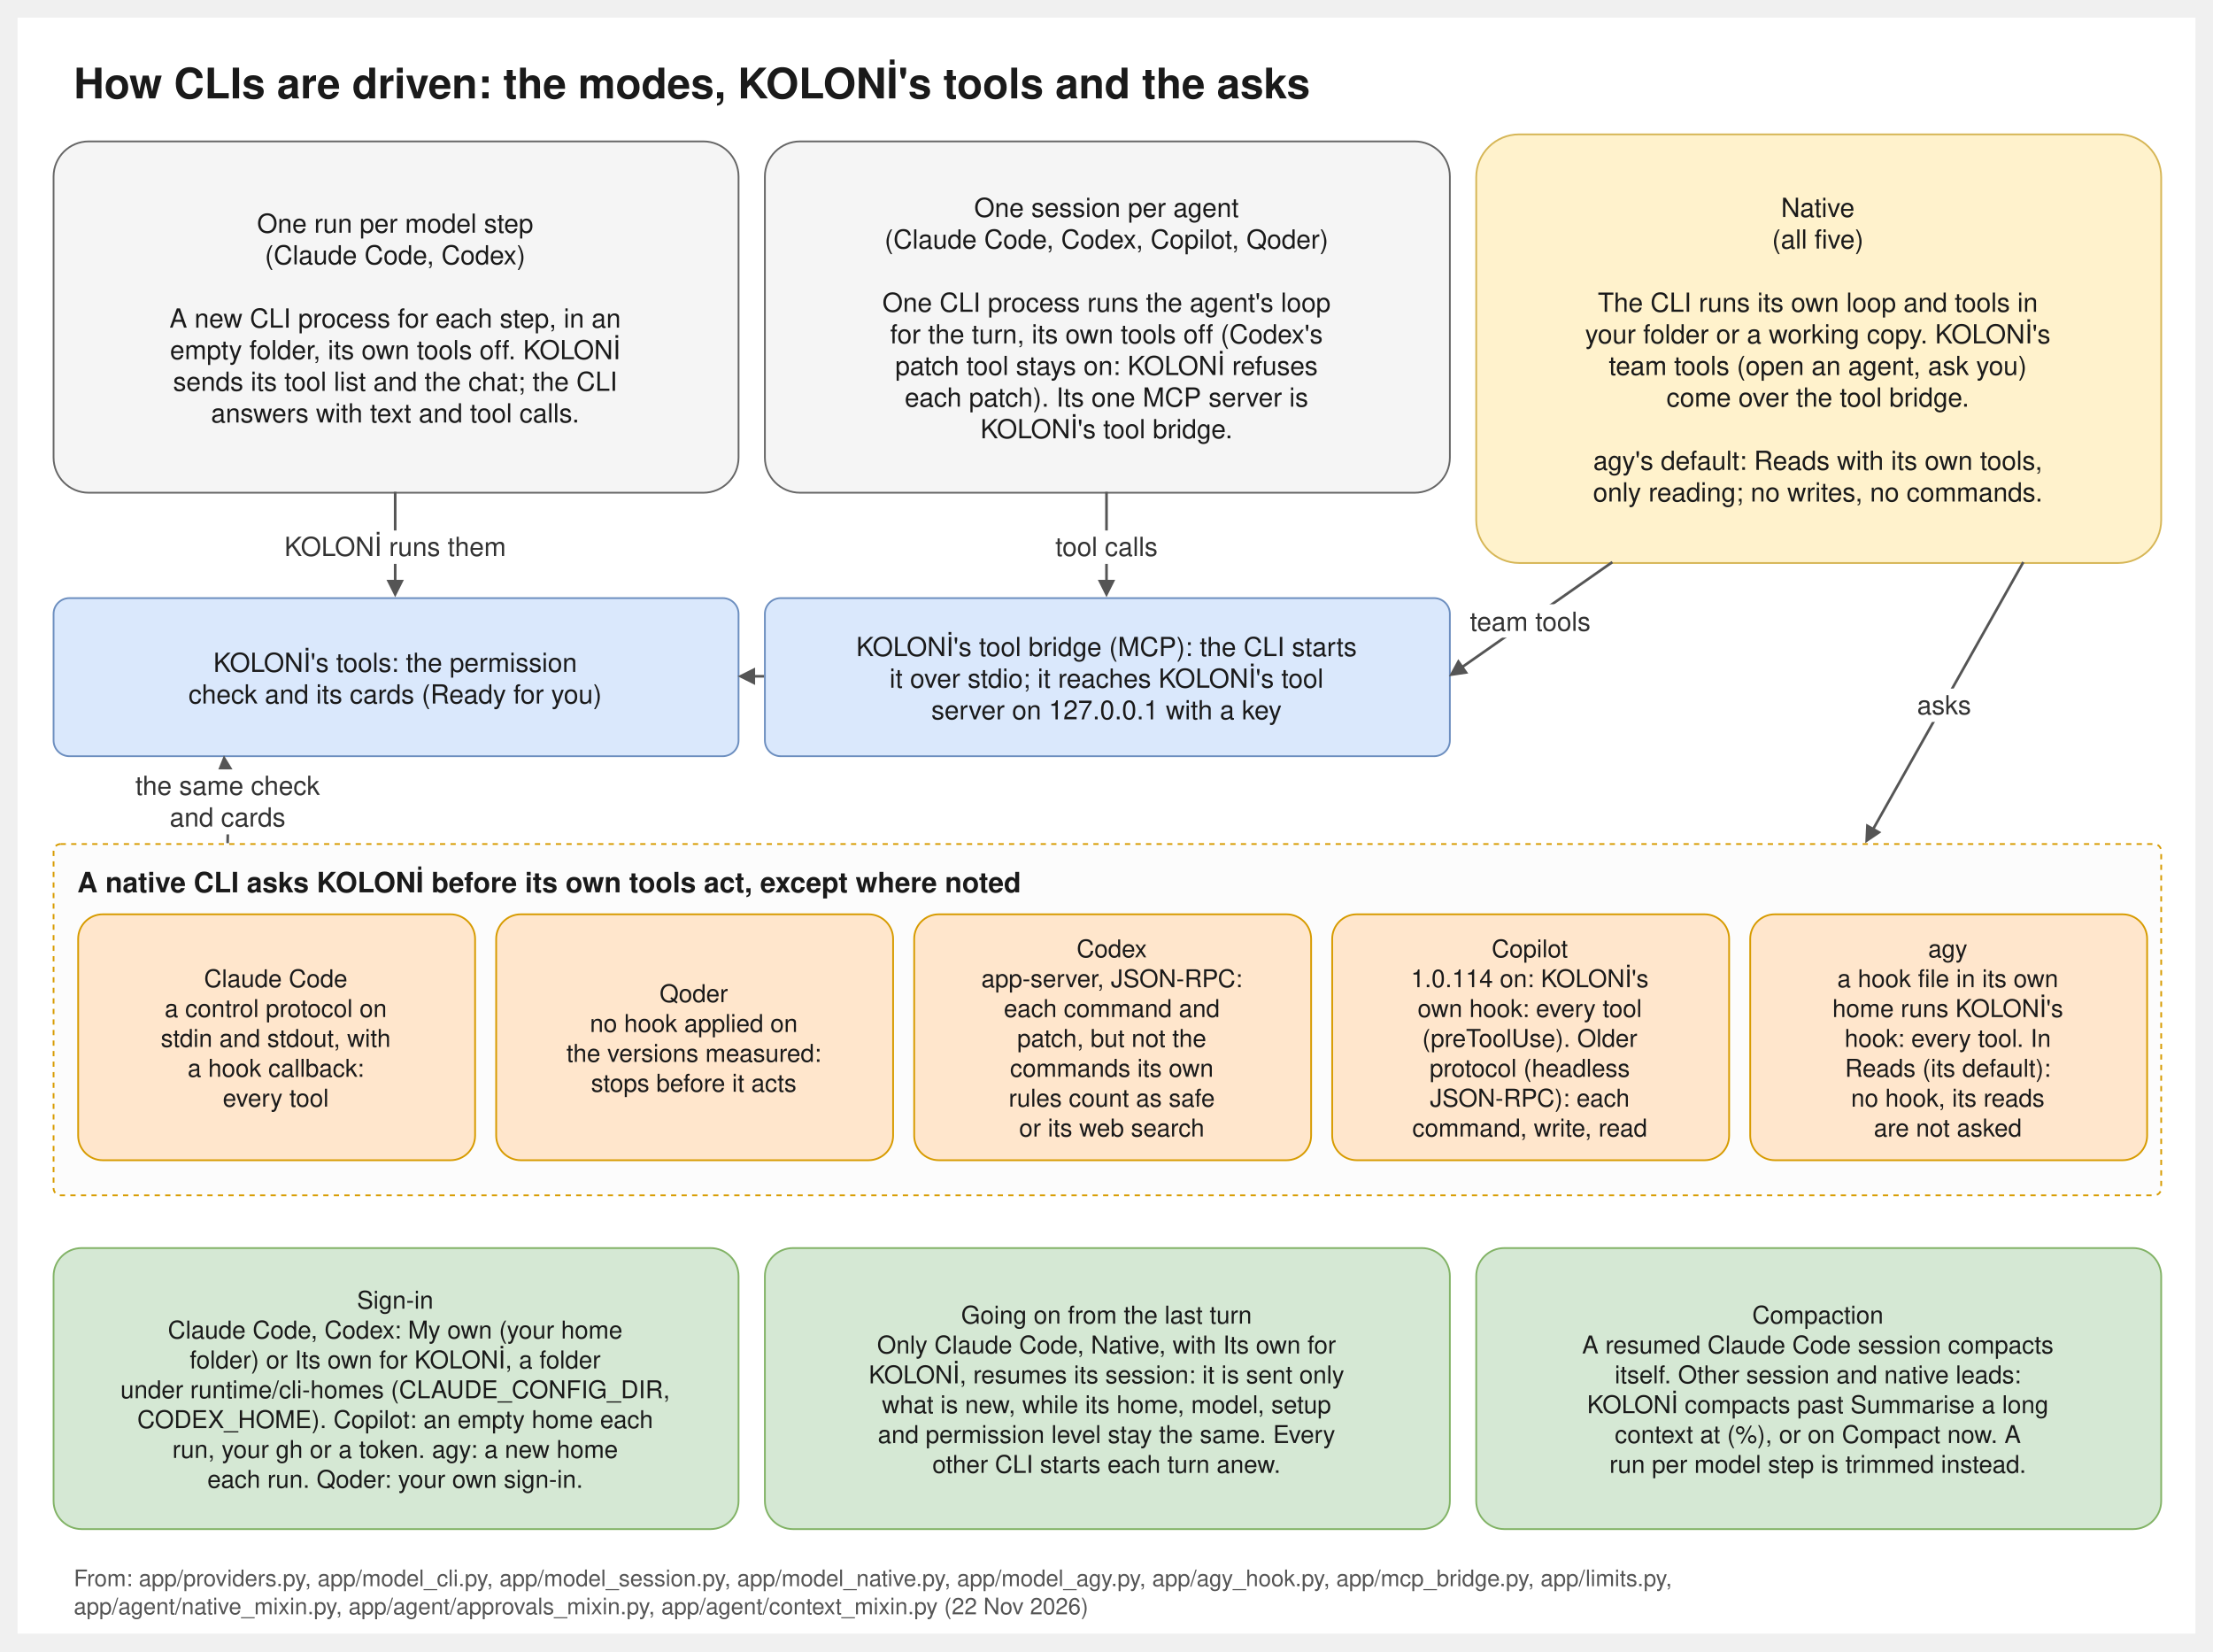
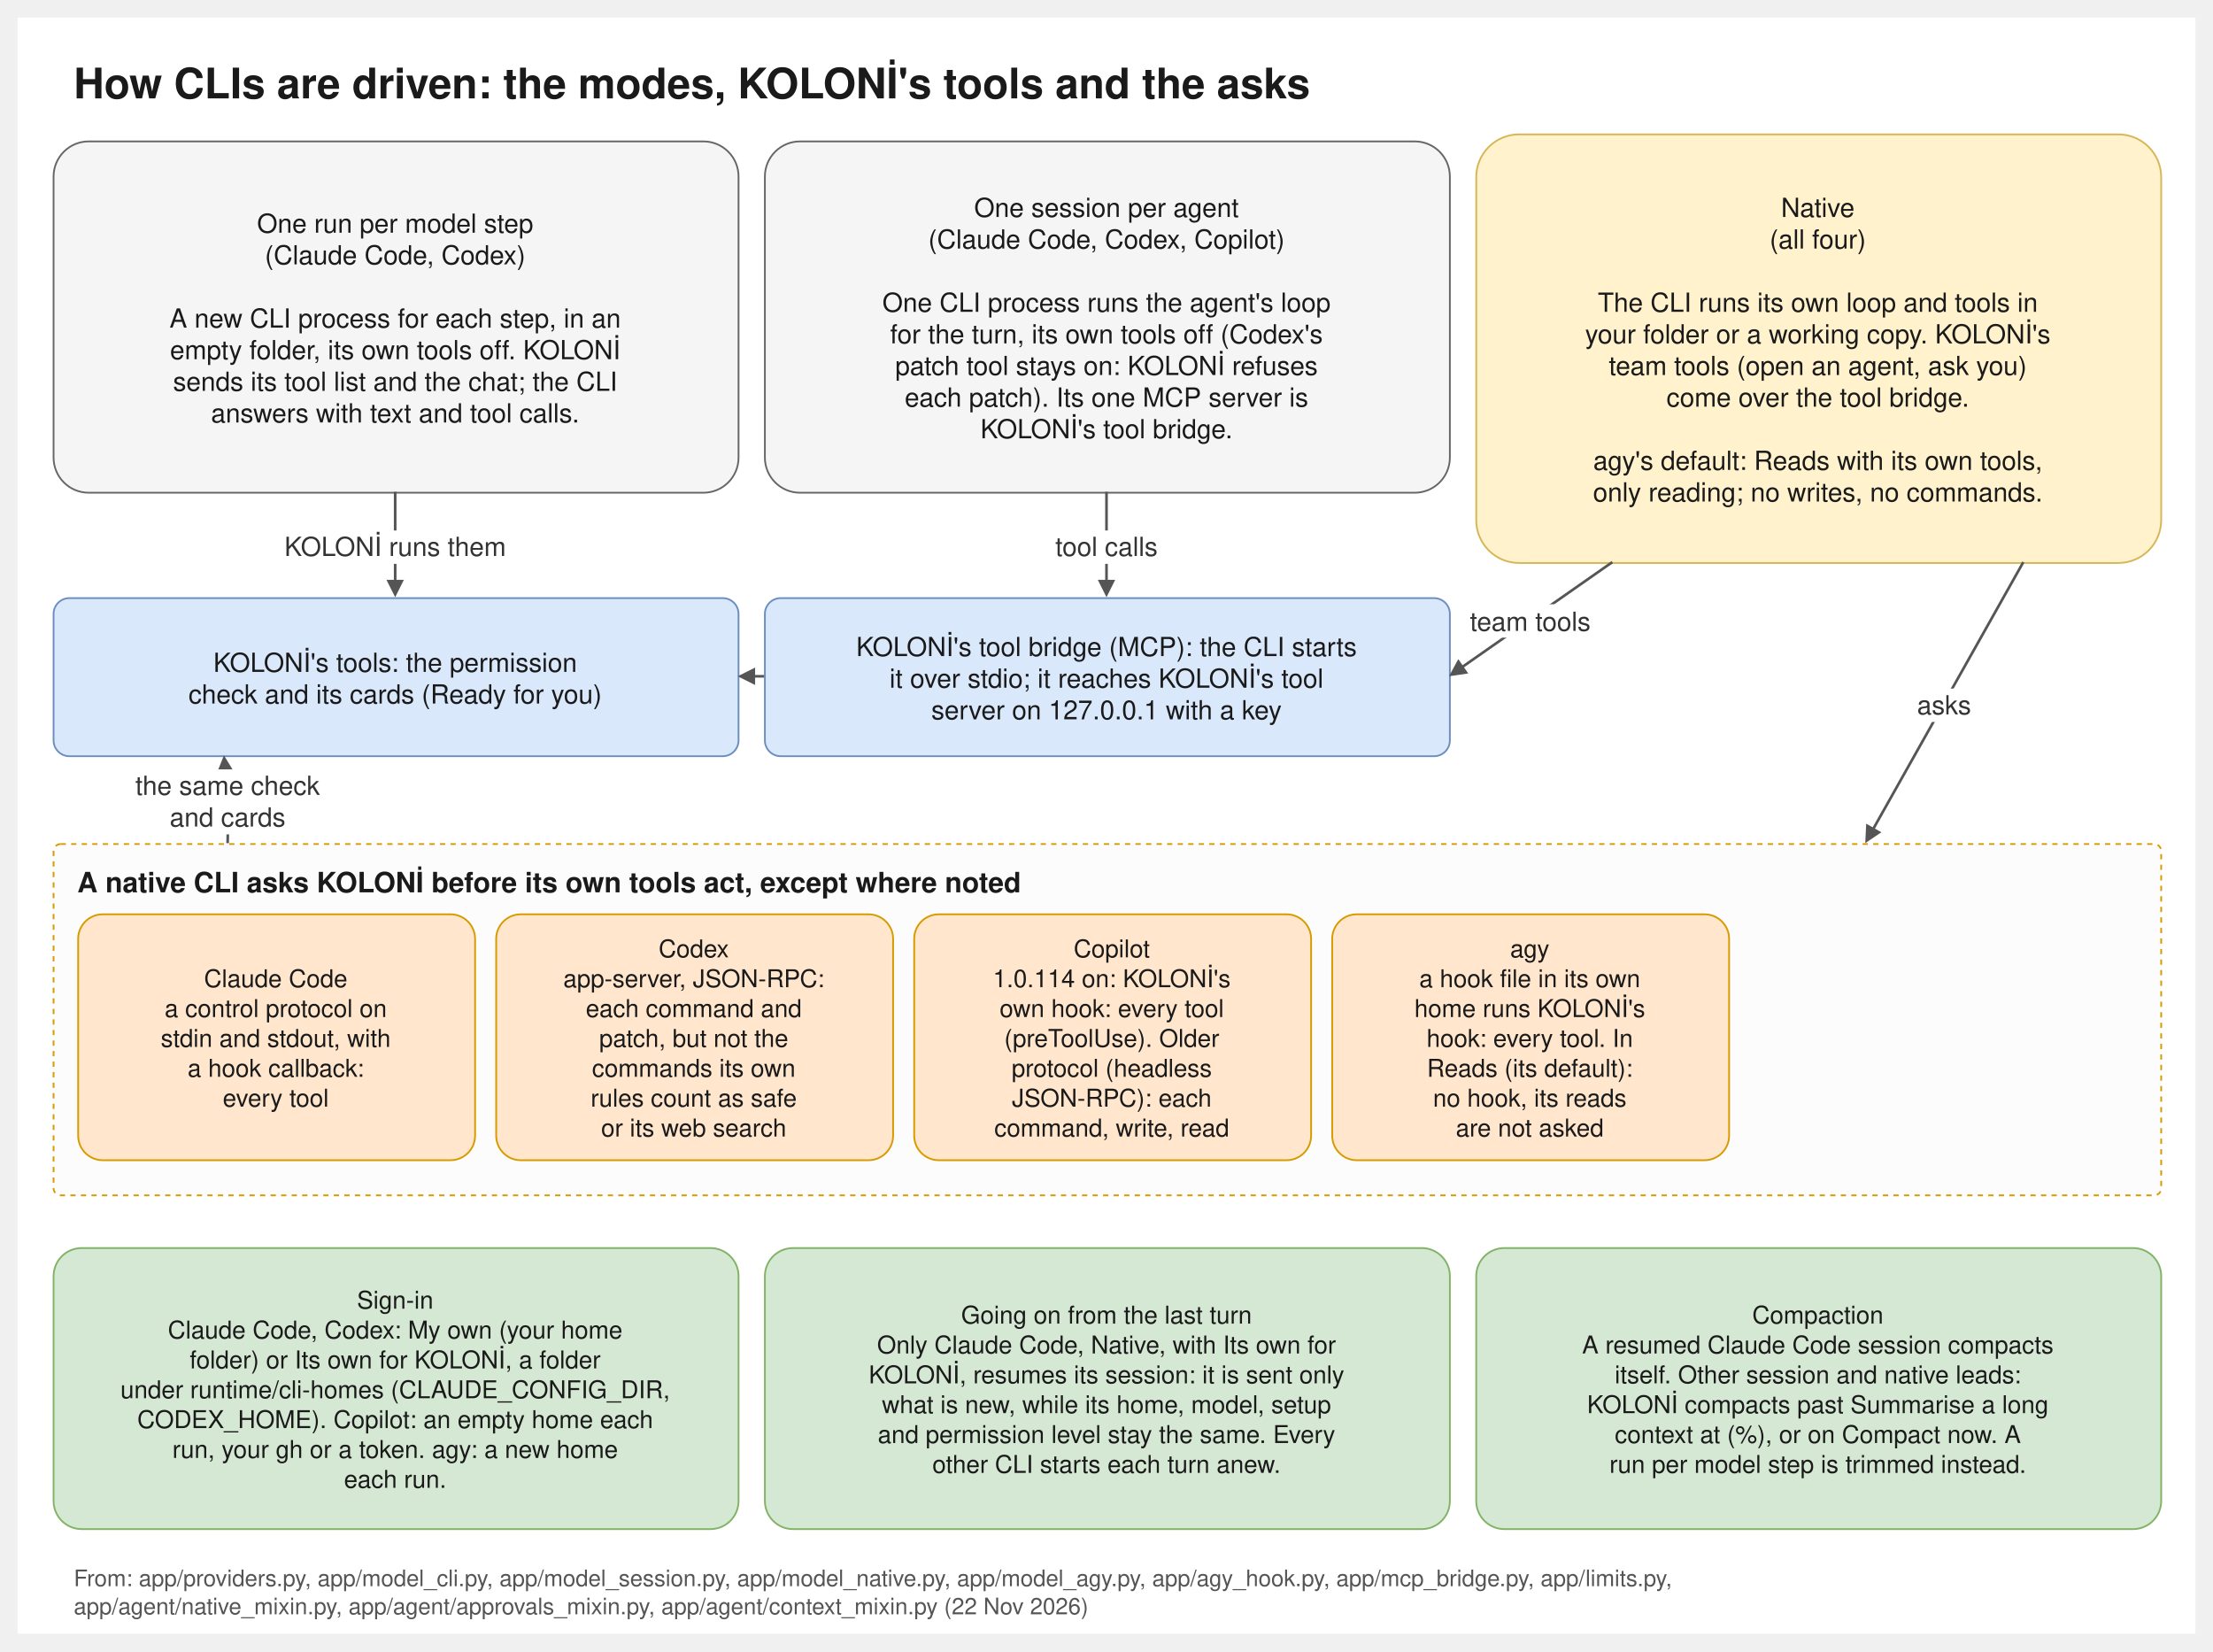
<svg xmlns="http://www.w3.org/2000/svg" style="background: transparent; background-color: transparent;" version="1.1" width="1260px" height="940px" viewBox="0 0 1260 940">
  <defs />
  <g>
    <g data-cell-id="0">
      <g data-cell-id="1">
        <g data-cell-id="backdrop">
          <g>
            <rect x="10" y="10" width="1240" height="920" fill="#ffffff" stroke="none" pointer-events="all" style="fill: light-dark(rgb(255, 255, 255), rgb(18, 18, 18));" />
          </g>
        </g>
        <g data-cell-id="title">
          <g>
            <rect x="40" y="26" width="1180" height="36" fill="none" stroke="none" pointer-events="all" />
          </g>
          <g>
            <g fill="#1a1a1a" font-family="Helvetica" font-weight="bold" text-anchor="start" font-size="24px" style="fill: light-dark(rgb(26, 26, 26), rgb(215, 215, 215));">
              <text x="42" y="56">How CLIs are driven: the modes, KOLONİ's tools and the asks</text>
            </g>
          </g>
        </g>
        <g data-cell-id="step">
          <g transform="translate(0.5,0.5)">
            <rect x="30" y="80" width="390" height="200" rx="20" ry="20" fill="#f5f5f5" stroke="#666666" pointer-events="all" style="fill: light-dark(rgb(245, 245, 245), rgb(26, 26, 26)); stroke: light-dark(rgb(102, 102, 102), rgb(149, 149, 149));" />
          </g>
          <g>
            <g fill="#1a1a1a" font-family="Helvetica" text-anchor="middle" font-size="15px" style="fill: light-dark(rgb(26, 26, 26), rgb(215, 215, 215));">
              <text x="225" y="132.5">One run per model step</text>
              <text x="225" y="150.5">(Claude Code, Codex)</text>
              <text x="225" y="186.5">A new CLI process for each step, in an</text>
              <text x="225" y="204.5">empty folder, its own tools off. KOLONİ</text>
              <text x="225" y="222.5">sends its tool list and the chat; the CLI</text>
              <text x="225" y="240.5">answers with text and tool calls.</text>
            </g>
          </g>
        </g>
        <g data-cell-id="session">
          <g transform="translate(0.5,0.5)">
            <rect x="435" y="80" width="390" height="200" rx="20" ry="20" fill="#f5f5f5" stroke="#666666" pointer-events="all" style="fill: light-dark(rgb(245, 245, 245), rgb(26, 26, 26)); stroke: light-dark(rgb(102, 102, 102), rgb(149, 149, 149));" />
          </g>
          <g>
            <g fill="#1a1a1a" font-family="Helvetica" text-anchor="middle" font-size="15px" style="fill: light-dark(rgb(26, 26, 26), rgb(215, 215, 215));">
              <text x="630" y="123.5">One session per agent</text>
-               <text x="630" y="141.5">(Claude Code, Codex, Copilot, Qoder)</text>
+               <text x="630" y="141.5">(Claude Code, Codex, Copilot)</text>
              <text x="630" y="177.5">One CLI process runs the agent's loop</text>
              <text x="630" y="195.5">for the turn, its own tools off (Codex's</text>
              <text x="630" y="213.5">patch tool stays on: KOLONİ refuses</text>
              <text x="630" y="231.5">each patch). Its one MCP server is</text>
              <text x="630" y="249.5">KOLONİ's tool bridge.</text>
            </g>
          </g>
        </g>
        <g data-cell-id="native">
          <g transform="translate(0.5,0.5)">
            <rect x="840" y="76" width="390" height="244" rx="24.4" ry="24.4" fill="#fff2cc" stroke="#d6b656" pointer-events="all" style="fill: light-dark(rgb(255, 242, 204), rgb(40, 29, 0)); stroke: light-dark(rgb(214, 182, 86), rgb(109, 81, 0));" />
          </g>
          <g>
            <g fill="#1a1a1a" font-family="Helvetica" text-anchor="middle" font-size="15px" style="fill: light-dark(rgb(26, 26, 26), rgb(215, 215, 215));">
              <text x="1035" y="123.5">Native</text>
-               <text x="1035" y="141.5">(all five)</text>
+               <text x="1035" y="141.5">(all four)</text>
              <text x="1035" y="177.5">The CLI runs its own loop and tools in</text>
              <text x="1035" y="195.5">your folder or a working copy. KOLONİ's</text>
              <text x="1035" y="213.5">team tools (open an agent, ask you)</text>
              <text x="1035" y="231.5">come over the tool bridge.</text>
              <text x="1035" y="267.5">agy's default: Reads with its own tools,</text>
              <text x="1035" y="285.5">only reading; no writes, no commands.</text>
            </g>
          </g>
        </g>
        <g data-cell-id="tools">
          <g transform="translate(0.5,0.5)">
            <rect x="30" y="340" width="390" height="90" rx="9" ry="9" fill="#dae8fc" stroke="#6c8ebf" pointer-events="all" style="fill: light-dark(rgb(218, 232, 252), rgb(29, 41, 59)); stroke: light-dark(rgb(108, 142, 191), rgb(92, 121, 163));" />
          </g>
          <g>
            <g fill="#1a1a1a" font-family="Helvetica" text-anchor="middle" font-size="15px" style="fill: light-dark(rgb(26, 26, 26), rgb(215, 215, 215));">
              <text x="225" y="382.5">KOLONİ's tools: the permission</text>
              <text x="225" y="400.5">check and its cards (Ready for you)</text>
            </g>
          </g>
        </g>
        <g data-cell-id="bridge">
          <g transform="translate(0.5,0.5)">
            <rect x="435" y="340" width="390" height="90" rx="9" ry="9" fill="#dae8fc" stroke="#6c8ebf" pointer-events="all" style="fill: light-dark(rgb(218, 232, 252), rgb(29, 41, 59)); stroke: light-dark(rgb(108, 142, 191), rgb(92, 121, 163));" />
          </g>
          <g>
            <g fill="#1a1a1a" font-family="Helvetica" text-anchor="middle" font-size="15px" style="fill: light-dark(rgb(26, 26, 26), rgb(215, 215, 215));">
              <text x="630" y="373.5">KOLONİ's tool bridge (MCP): the CLI starts</text>
              <text x="630" y="391.5">it over stdio; it reaches KOLONİ's tool</text>
              <text x="630" y="409.5">server on 127.0.0.1 with a key</text>
            </g>
          </g>
        </g>
        <g data-cell-id="e7">
          <g>
            <path d="M 225 280 L 225 330.82" fill="none" stroke="#555555" stroke-width="1.5" stroke-miterlimit="10" pointer-events="stroke" style="stroke: light-dark(rgb(85, 85, 85), rgb(164, 164, 164));" />
            <path d="M 225 338.32 L 221.25 330.82 L 228.75 330.82 Z" fill="#555555" stroke="#555555" stroke-width="1.5" stroke-miterlimit="10" pointer-events="all" style="fill: light-dark(rgb(85, 85, 85), rgb(164, 164, 164)); stroke: light-dark(rgb(85, 85, 85), rgb(164, 164, 164));" />
          </g>
          <g>
            <g fill="#333333" font-family="Helvetica" text-anchor="middle" font-size="15px" style="fill: light-dark(rgb(51, 51, 51), rgb(193, 193, 193));">
              <rect fill="#ffffff" stroke="none" x="161" y="302" width="130" height="19" stroke-width="0" style="fill: light-dark(rgb(255, 255, 255), rgb(18, 18, 18));" />
              <text x="225" y="316.5">KOLONİ runs them</text>
            </g>
          </g>
        </g>
        <g data-cell-id="e8">
          <g>
            <path d="M 630 280 L 630 330.82" fill="none" stroke="#555555" stroke-width="1.5" stroke-miterlimit="10" pointer-events="stroke" style="stroke: light-dark(rgb(85, 85, 85), rgb(164, 164, 164));" />
            <path d="M 630 338.32 L 626.25 330.82 L 633.75 330.82 Z" fill="#555555" stroke="#555555" stroke-width="1.5" stroke-miterlimit="10" pointer-events="all" style="fill: light-dark(rgb(85, 85, 85), rgb(164, 164, 164)); stroke: light-dark(rgb(85, 85, 85), rgb(164, 164, 164));" />
          </g>
          <g>
            <g fill="#333333" font-family="Helvetica" text-anchor="middle" font-size="15px" style="fill: light-dark(rgb(51, 51, 51), rgb(193, 193, 193));">
              <rect fill="#ffffff" stroke="none" x="601" y="302" width="60" height="19" stroke-width="0" style="fill: light-dark(rgb(255, 255, 255), rgb(18, 18, 18));" />
              <text x="630" y="316.5">tool calls</text>
            </g>
          </g>
        </g>
        <g data-cell-id="e9">
          <g>
            <path d="M 918 320 L 832.52 379.74" fill="none" stroke="#555555" stroke-width="1.5" stroke-miterlimit="10" pointer-events="stroke" style="stroke: light-dark(rgb(85, 85, 85), rgb(164, 164, 164));" />
            <path d="M 826.37 384.04 L 830.37 376.67 L 834.67 382.82 Z" fill="#555555" stroke="#555555" stroke-width="1.5" stroke-miterlimit="10" pointer-events="all" style="fill: light-dark(rgb(85, 85, 85), rgb(164, 164, 164)); stroke: light-dark(rgb(85, 85, 85), rgb(164, 164, 164));" />
          </g>
          <g>
            <g fill="#333333" font-family="Helvetica" text-anchor="middle" font-size="15px" style="fill: light-dark(rgb(51, 51, 51), rgb(193, 193, 193));">
              <rect fill="#ffffff" stroke="none" x="836" y="344" width="71" height="19" stroke-width="0" style="fill: light-dark(rgb(255, 255, 255), rgb(18, 18, 18));" />
              <text x="871.28" y="359.15">team tools</text>
            </g>
          </g>
        </g>
        <g data-cell-id="e10">
          <g>
            <path d="M 435 385 L 429.18 385" fill="none" stroke="#555555" stroke-width="1.5" stroke-miterlimit="10" pointer-events="stroke" style="stroke: light-dark(rgb(85, 85, 85), rgb(164, 164, 164));" />
            <path d="M 421.68 385 L 429.18 381.25 L 429.18 388.75 Z" fill="#555555" stroke="#555555" stroke-width="1.5" stroke-miterlimit="10" pointer-events="all" style="fill: light-dark(rgb(85, 85, 85), rgb(164, 164, 164)); stroke: light-dark(rgb(85, 85, 85), rgb(164, 164, 164));" />
          </g>
        </g>
        <g data-cell-id="asks">
          <g transform="translate(0.5,0.5)">
            <rect x="30" y="480" width="1200" height="200" rx="4" ry="4" fill="#fcfcfc" stroke="#d79b00" stroke-dasharray="3 3" pointer-events="all" style="fill: light-dark(rgb(252, 252, 252), rgb(20, 20, 20)); stroke: light-dark(rgb(215, 155, 0), rgb(153, 101, 0));" />
          </g>
          <g>
            <g fill="#1a1a1a" font-family="Helvetica" font-weight="bold" text-anchor="start" font-size="16px" style="fill: light-dark(rgb(26, 26, 26), rgb(215, 215, 215));">
              <text x="44" y="508">A native CLI asks KOLONİ before its own tools act, except where noted</text>
            </g>
          </g>
        </g>
        <g data-cell-id="k0">
          <g transform="translate(0.5,0.5)">
            <rect x="44" y="520" width="226" height="140" rx="14" ry="14" fill="#ffe6cc" stroke="#d79b00" pointer-events="all" style="fill: light-dark(rgb(255, 230, 204), rgb(54, 33, 10)); stroke: light-dark(rgb(215, 155, 0), rgb(153, 101, 0));" />
          </g>
          <g>
            <g fill="#1a1a1a" font-family="Helvetica" text-anchor="middle" font-size="14px" style="fill: light-dark(rgb(26, 26, 26), rgb(215, 215, 215));">
              <text x="157" y="562">Claude Code</text>
              <text x="157" y="579">a control protocol on</text>
              <text x="157" y="596">stdin and stdout, with</text>
              <text x="157" y="613">a hook callback:</text>
              <text x="157" y="630">every tool</text>
            </g>
          </g>
        </g>
-         <g data-cell-id="k1">
+         <g data-cell-id="k2">
          <g transform="translate(0.5,0.5)">
            <rect x="282" y="520" width="226" height="140" rx="14" ry="14" fill="#ffe6cc" stroke="#d79b00" pointer-events="all" style="fill: light-dark(rgb(255, 230, 204), rgb(54, 33, 10)); stroke: light-dark(rgb(215, 155, 0), rgb(153, 101, 0));" />
          </g>
          <g>
            <g fill="#1a1a1a" font-family="Helvetica" text-anchor="middle" font-size="14px" style="fill: light-dark(rgb(26, 26, 26), rgb(215, 215, 215));">
-               <text x="395" y="570.5">Qoder</text>
-               <text x="395" y="587.5">no hook applied on</text>
-               <text x="395" y="604.5">the versions measured:</text>
-               <text x="395" y="621.5">stops before it acts</text>
-             </g>
-           </g>
-         </g>
-         <g data-cell-id="k2">
+               <text x="395" y="545">Codex</text>
+               <text x="395" y="562">app-server, JSON-RPC:</text>
+               <text x="395" y="579">each command and</text>
+               <text x="395" y="596">patch, but not the</text>
+               <text x="395" y="613">commands its own</text>
+               <text x="395" y="630">rules count as safe</text>
+               <text x="395" y="647">or its web search</text>
+             </g>
+           </g>
+         </g>
+         <g data-cell-id="k3">
          <g transform="translate(0.5,0.5)">
            <rect x="520" y="520" width="226" height="140" rx="14" ry="14" fill="#ffe6cc" stroke="#d79b00" pointer-events="all" style="fill: light-dark(rgb(255, 230, 204), rgb(54, 33, 10)); stroke: light-dark(rgb(215, 155, 0), rgb(153, 101, 0));" />
          </g>
          <g>
            <g fill="#1a1a1a" font-family="Helvetica" text-anchor="middle" font-size="14px" style="fill: light-dark(rgb(26, 26, 26), rgb(215, 215, 215));">
-               <text x="633" y="545">Codex</text>
-               <text x="633" y="562">app-server, JSON-RPC:</text>
-               <text x="633" y="579">each command and</text>
-               <text x="633" y="596">patch, but not the</text>
-               <text x="633" y="613">commands its own</text>
-               <text x="633" y="630">rules count as safe</text>
-               <text x="633" y="647">or its web search</text>
-             </g>
-           </g>
-         </g>
-         <g data-cell-id="k3">
+               <text x="633" y="545">Copilot</text>
+               <text x="633" y="562">1.0.114 on: KOLONİ's</text>
+               <text x="633" y="579">own hook: every tool</text>
+               <text x="633" y="596">(preToolUse). Older</text>
+               <text x="633" y="613">protocol (headless</text>
+               <text x="633" y="630">JSON-RPC): each</text>
+               <text x="633" y="647">command, write, read</text>
+             </g>
+           </g>
+         </g>
+         <g data-cell-id="k4">
          <g transform="translate(0.5,0.5)">
            <rect x="758" y="520" width="226" height="140" rx="14" ry="14" fill="#ffe6cc" stroke="#d79b00" pointer-events="all" style="fill: light-dark(rgb(255, 230, 204), rgb(54, 33, 10)); stroke: light-dark(rgb(215, 155, 0), rgb(153, 101, 0));" />
          </g>
          <g>
            <g fill="#1a1a1a" font-family="Helvetica" text-anchor="middle" font-size="14px" style="fill: light-dark(rgb(26, 26, 26), rgb(215, 215, 215));">
-               <text x="871" y="545">Copilot</text>
-               <text x="871" y="562">1.0.114 on: KOLONİ's</text>
-               <text x="871" y="579">own hook: every tool</text>
-               <text x="871" y="596">(preToolUse). Older</text>
-               <text x="871" y="613">protocol (headless</text>
-               <text x="871" y="630">JSON-RPC): each</text>
-               <text x="871" y="647">command, write, read</text>
-             </g>
-           </g>
-         </g>
-         <g data-cell-id="k4">
-           <g transform="translate(0.5,0.5)">
-             <rect x="996" y="520" width="226" height="140" rx="14" ry="14" fill="#ffe6cc" stroke="#d79b00" pointer-events="all" style="fill: light-dark(rgb(255, 230, 204), rgb(54, 33, 10)); stroke: light-dark(rgb(215, 155, 0), rgb(153, 101, 0));" />
-           </g>
-           <g>
-             <g fill="#1a1a1a" font-family="Helvetica" text-anchor="middle" font-size="14px" style="fill: light-dark(rgb(26, 26, 26), rgb(215, 215, 215));">
-               <text x="1109" y="545">agy</text>
-               <text x="1109" y="562">a hook file in its own</text>
-               <text x="1109" y="579">home runs KOLONİ's</text>
-               <text x="1109" y="596">hook: every tool. In</text>
-               <text x="1109" y="613">Reads (its default):</text>
-               <text x="1109" y="630">no hook, its reads</text>
-               <text x="1109" y="647">are not asked</text>
+               <text x="871" y="545">agy</text>
+               <text x="871" y="562">a hook file in its own</text>
+               <text x="871" y="579">home runs KOLONİ's</text>
+               <text x="871" y="596">hook: every tool. In</text>
+               <text x="871" y="613">Reads (its default):</text>
+               <text x="871" y="630">no hook, its reads</text>
+               <text x="871" y="647">are not asked</text>
            </g>
          </g>
        </g>
        <g data-cell-id="e17">
          <g>
            <path d="M 1152 320 L 1066.5 472" fill="none" stroke="#555555" stroke-width="1.5" stroke-miterlimit="10" pointer-events="stroke" style="stroke: light-dark(rgb(85, 85, 85), rgb(164, 164, 164));" />
            <path d="M 1062.82 478.54 L 1063.23 470.16 L 1069.77 473.84 Z" fill="#555555" stroke="#555555" stroke-width="1.5" stroke-miterlimit="10" pointer-events="all" style="fill: light-dark(rgb(85, 85, 85), rgb(164, 164, 164)); stroke: light-dark(rgb(85, 85, 85), rgb(164, 164, 164));" />
          </g>
          <g>
            <g fill="#333333" font-family="Helvetica" text-anchor="middle" font-size="15px" style="fill: light-dark(rgb(51, 51, 51), rgb(193, 193, 193));">
              <rect fill="#ffffff" stroke="none" x="1091" y="392" width="33" height="19" stroke-width="0" style="fill: light-dark(rgb(255, 255, 255), rgb(18, 18, 18));" />
              <text x="1106.9" y="406.68">asks</text>
            </g>
          </g>
        </g>
        <g data-cell-id="e18">
          <g>
            <path d="M 129.6 480 L 129.8 470 Q 130 460 129.17 450.03 L 128.26 439.15" fill="none" stroke="#555555" stroke-width="1.5" stroke-miterlimit="10" pointer-events="stroke" style="stroke: light-dark(rgb(85, 85, 85), rgb(164, 164, 164));" />
            <path d="M 127.64 431.67 L 132 438.83 L 124.53 439.46 Z" fill="#555555" stroke="#555555" stroke-width="1.5" stroke-miterlimit="10" pointer-events="all" style="fill: light-dark(rgb(85, 85, 85), rgb(164, 164, 164)); stroke: light-dark(rgb(85, 85, 85), rgb(164, 164, 164));" />
          </g>
          <g>
            <g fill="#333333" font-family="Helvetica" text-anchor="middle" font-size="15px" style="fill: light-dark(rgb(51, 51, 51), rgb(193, 193, 193));">
              <rect fill="#ffffff" stroke="none" x="77" y="438" width="107" height="37" stroke-width="0" style="fill: light-dark(rgb(255, 255, 255), rgb(18, 18, 18));" />
              <text x="129.59" y="452.52">the same check</text>
              <text x="129.59" y="470.52">and cards</text>
            </g>
          </g>
        </g>
        <g data-cell-id="homes">
          <g transform="translate(0.5,0.5)">
            <rect x="30" y="710" width="390" height="160" rx="16" ry="16" fill="#d5e8d4" stroke="#82b366" pointer-events="all" style="fill: light-dark(rgb(213, 232, 212), rgb(31, 47, 30)); stroke: light-dark(rgb(130, 179, 102), rgb(68, 110, 44));" />
          </g>
          <g>
            <g fill="#1a1a1a" font-family="Helvetica" text-anchor="middle" font-size="14px" style="fill: light-dark(rgb(26, 26, 26), rgb(215, 215, 215));">
              <text x="225" y="745">Sign-in</text>
              <text x="225" y="762">Claude Code, Codex: My own (your home</text>
              <text x="225" y="779">folder) or Its own for KOLONİ, a folder</text>
              <text x="225" y="796">under runtime/cli-homes (CLAUDE_CONFIG_DIR,</text>
              <text x="225" y="813">CODEX_HOME). Copilot: an empty home each</text>
              <text x="225" y="830">run, your gh or a token. agy: a new home</text>
-               <text x="225" y="847">each run. Qoder: your own sign-in.</text>
+               <text x="225" y="847">each run.</text>
            </g>
          </g>
        </g>
        <g data-cell-id="resume">
          <g transform="translate(0.5,0.5)">
            <rect x="435" y="710" width="390" height="160" rx="16" ry="16" fill="#d5e8d4" stroke="#82b366" pointer-events="all" style="fill: light-dark(rgb(213, 232, 212), rgb(31, 47, 30)); stroke: light-dark(rgb(130, 179, 102), rgb(68, 110, 44));" />
          </g>
          <g>
            <g fill="#1a1a1a" font-family="Helvetica" text-anchor="middle" font-size="14px" style="fill: light-dark(rgb(26, 26, 26), rgb(215, 215, 215));">
              <text x="630" y="753.5">Going on from the last turn</text>
              <text x="630" y="770.5">Only Claude Code, Native, with Its own for</text>
              <text x="630" y="787.5">KOLONİ, resumes its session: it is sent only</text>
              <text x="630" y="804.5">what is new, while its home, model, setup</text>
              <text x="630" y="821.5">and permission level stay the same. Every</text>
              <text x="630" y="838.5">other CLI starts each turn anew.</text>
            </g>
          </g>
        </g>
        <g data-cell-id="compact">
          <g transform="translate(0.5,0.5)">
            <rect x="840" y="710" width="390" height="160" rx="16" ry="16" fill="#d5e8d4" stroke="#82b366" pointer-events="all" style="fill: light-dark(rgb(213, 232, 212), rgb(31, 47, 30)); stroke: light-dark(rgb(130, 179, 102), rgb(68, 110, 44));" />
          </g>
          <g>
            <g fill="#1a1a1a" font-family="Helvetica" text-anchor="middle" font-size="14px" style="fill: light-dark(rgb(26, 26, 26), rgb(215, 215, 215));">
              <text x="1035" y="753.5">Compaction</text>
              <text x="1035" y="770.5">A resumed Claude Code session compacts</text>
              <text x="1035" y="787.5">itself. Other session and native leads:</text>
              <text x="1035" y="804.5">KOLONİ compacts past Summarise a long</text>
              <text x="1035" y="821.5">context at (%), or on Compact now. A</text>
              <text x="1035" y="838.5">run per model step is trimmed instead.</text>
            </g>
          </g>
        </g>
        <g data-cell-id="footer">
          <g>
            <rect x="40" y="884" width="1180" height="40" fill="none" stroke="none" pointer-events="all" />
          </g>
          <g>
            <g fill="#555555" font-family="Helvetica" text-anchor="start" font-size="13px" style="fill: light-dark(rgb(85, 85, 85), rgb(164, 164, 164));">
              <text x="42" y="903">From: app/providers.py, app/model_cli.py, app/model_session.py, app/model_native.py, app/model_agy.py, app/agy_hook.py, app/mcp_bridge.py, app/limits.py,</text>
              <text x="42" y="919">app/agent/native_mixin.py, app/agent/approvals_mixin.py, app/agent/context_mixin.py (22 Nov 2026)</text>
            </g>
          </g>
        </g>
      </g>
    </g>
  </g>
</svg>
